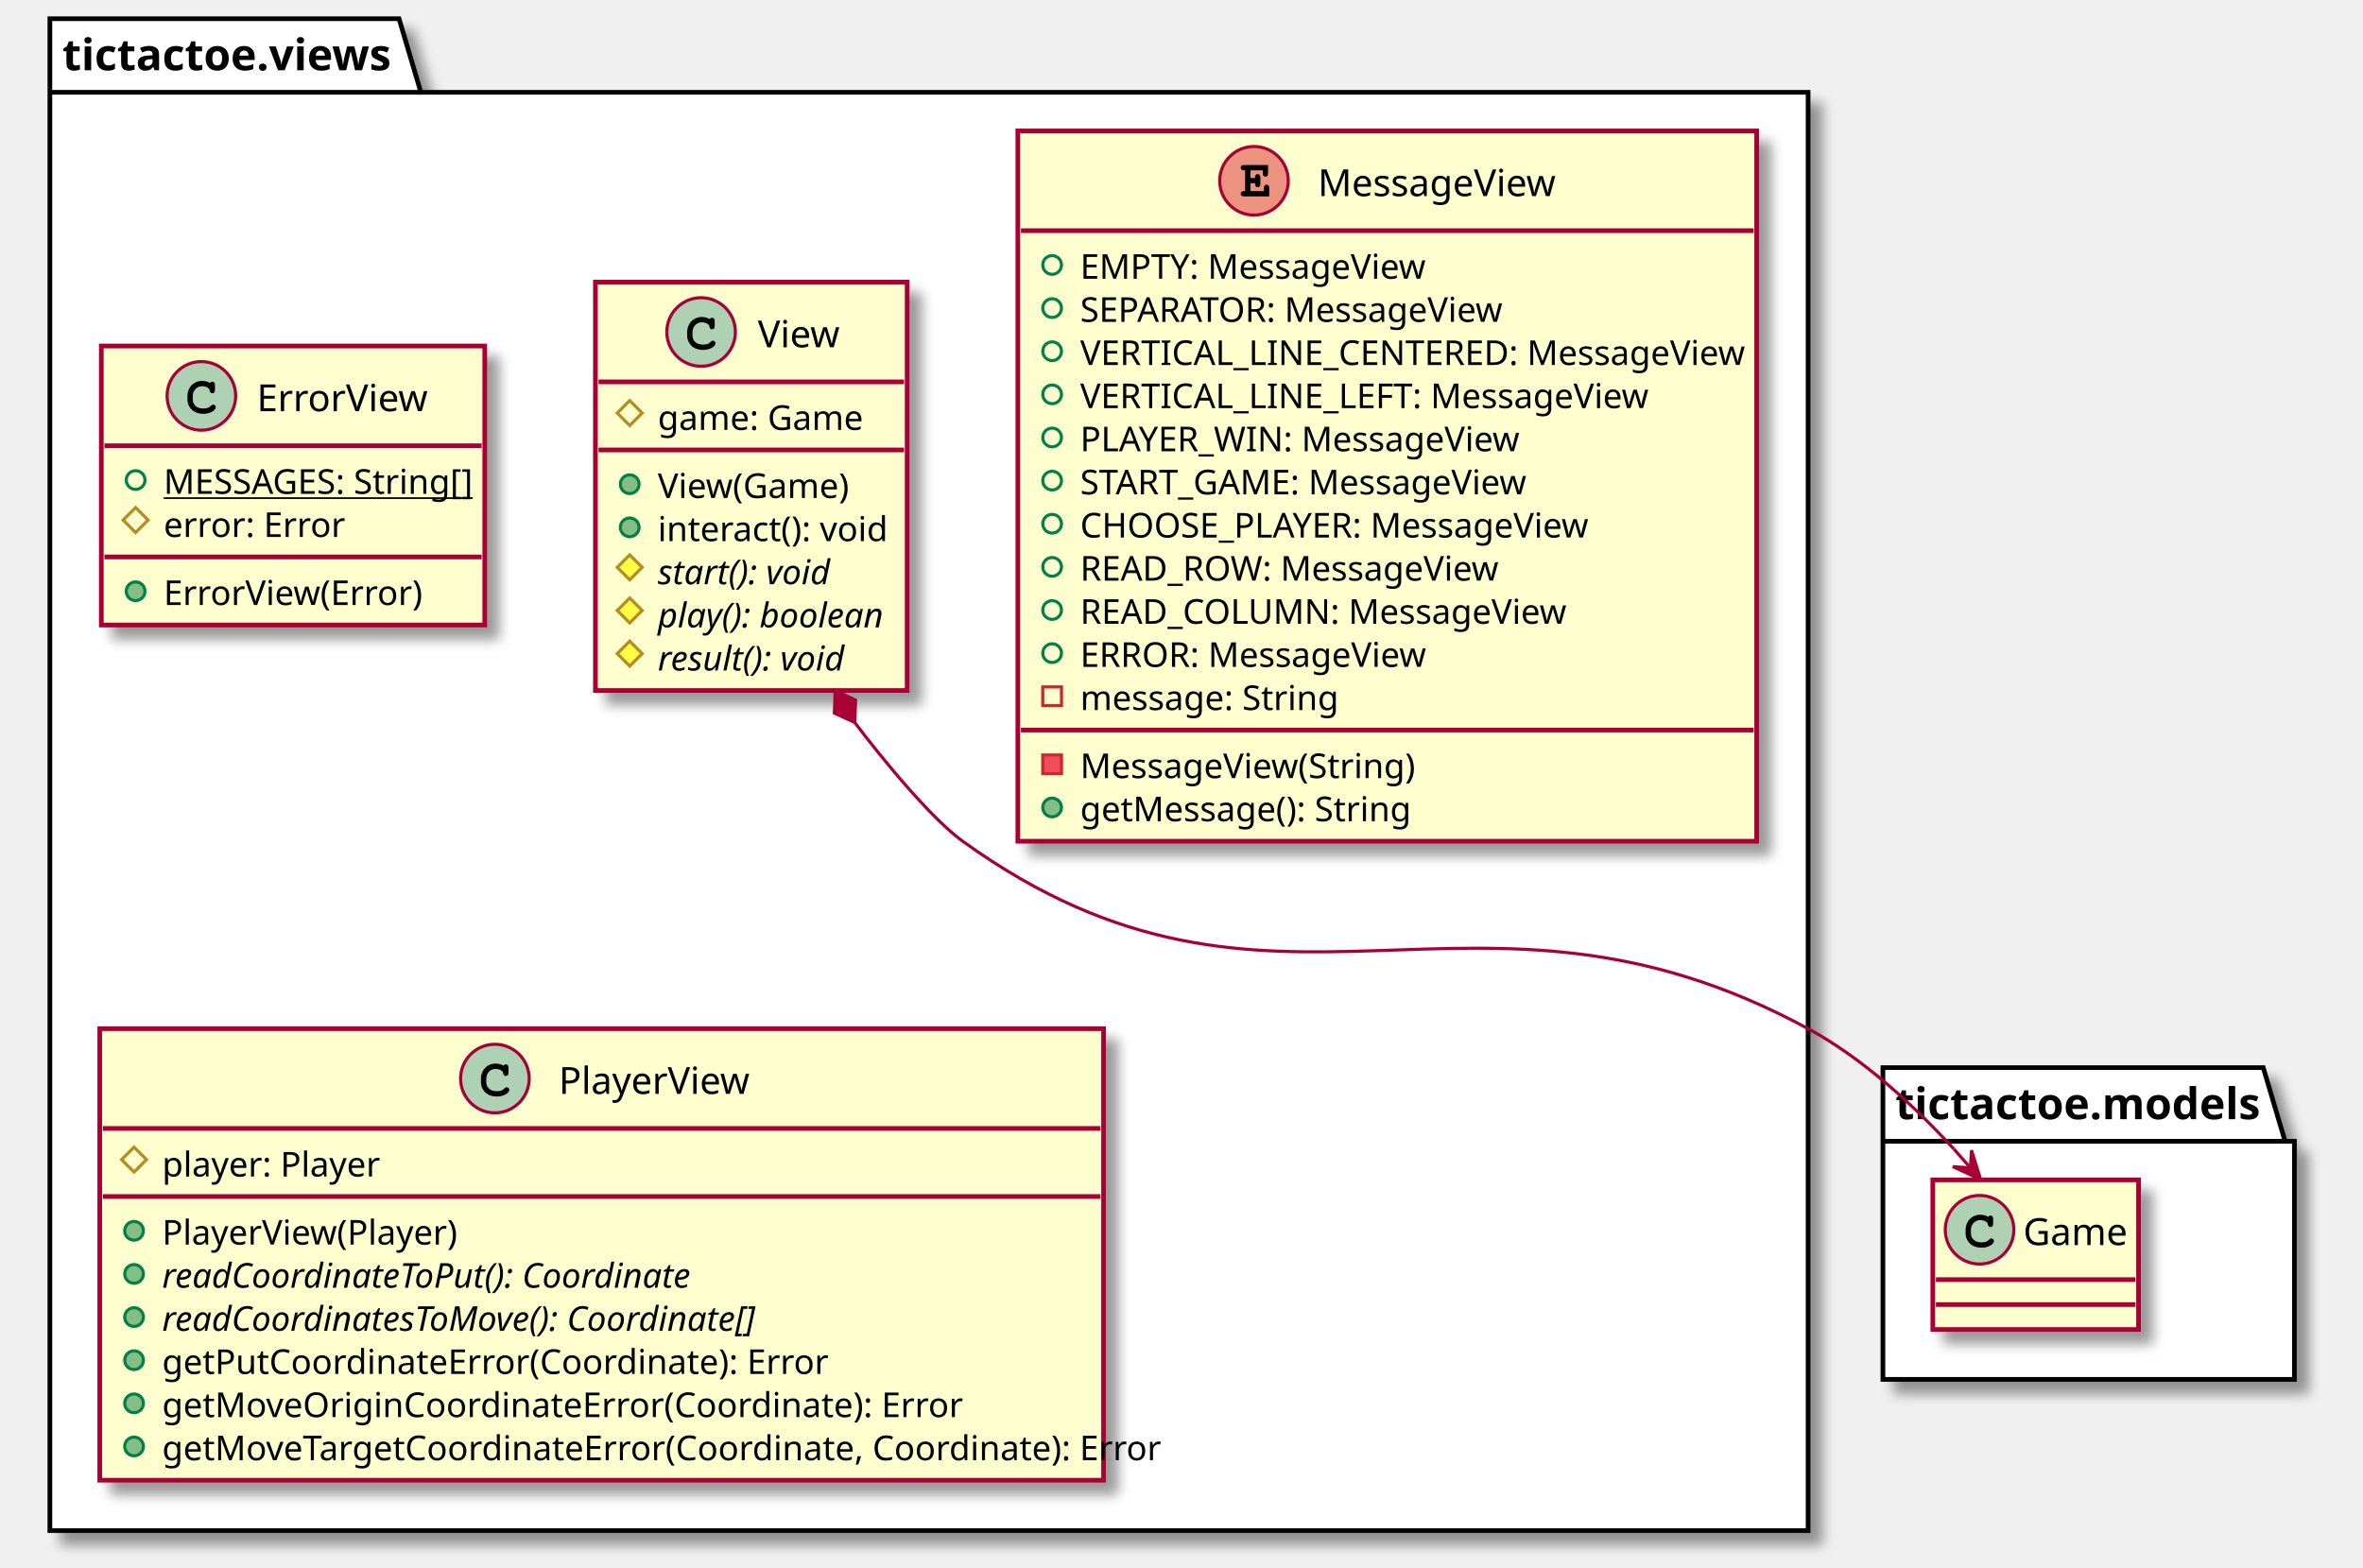
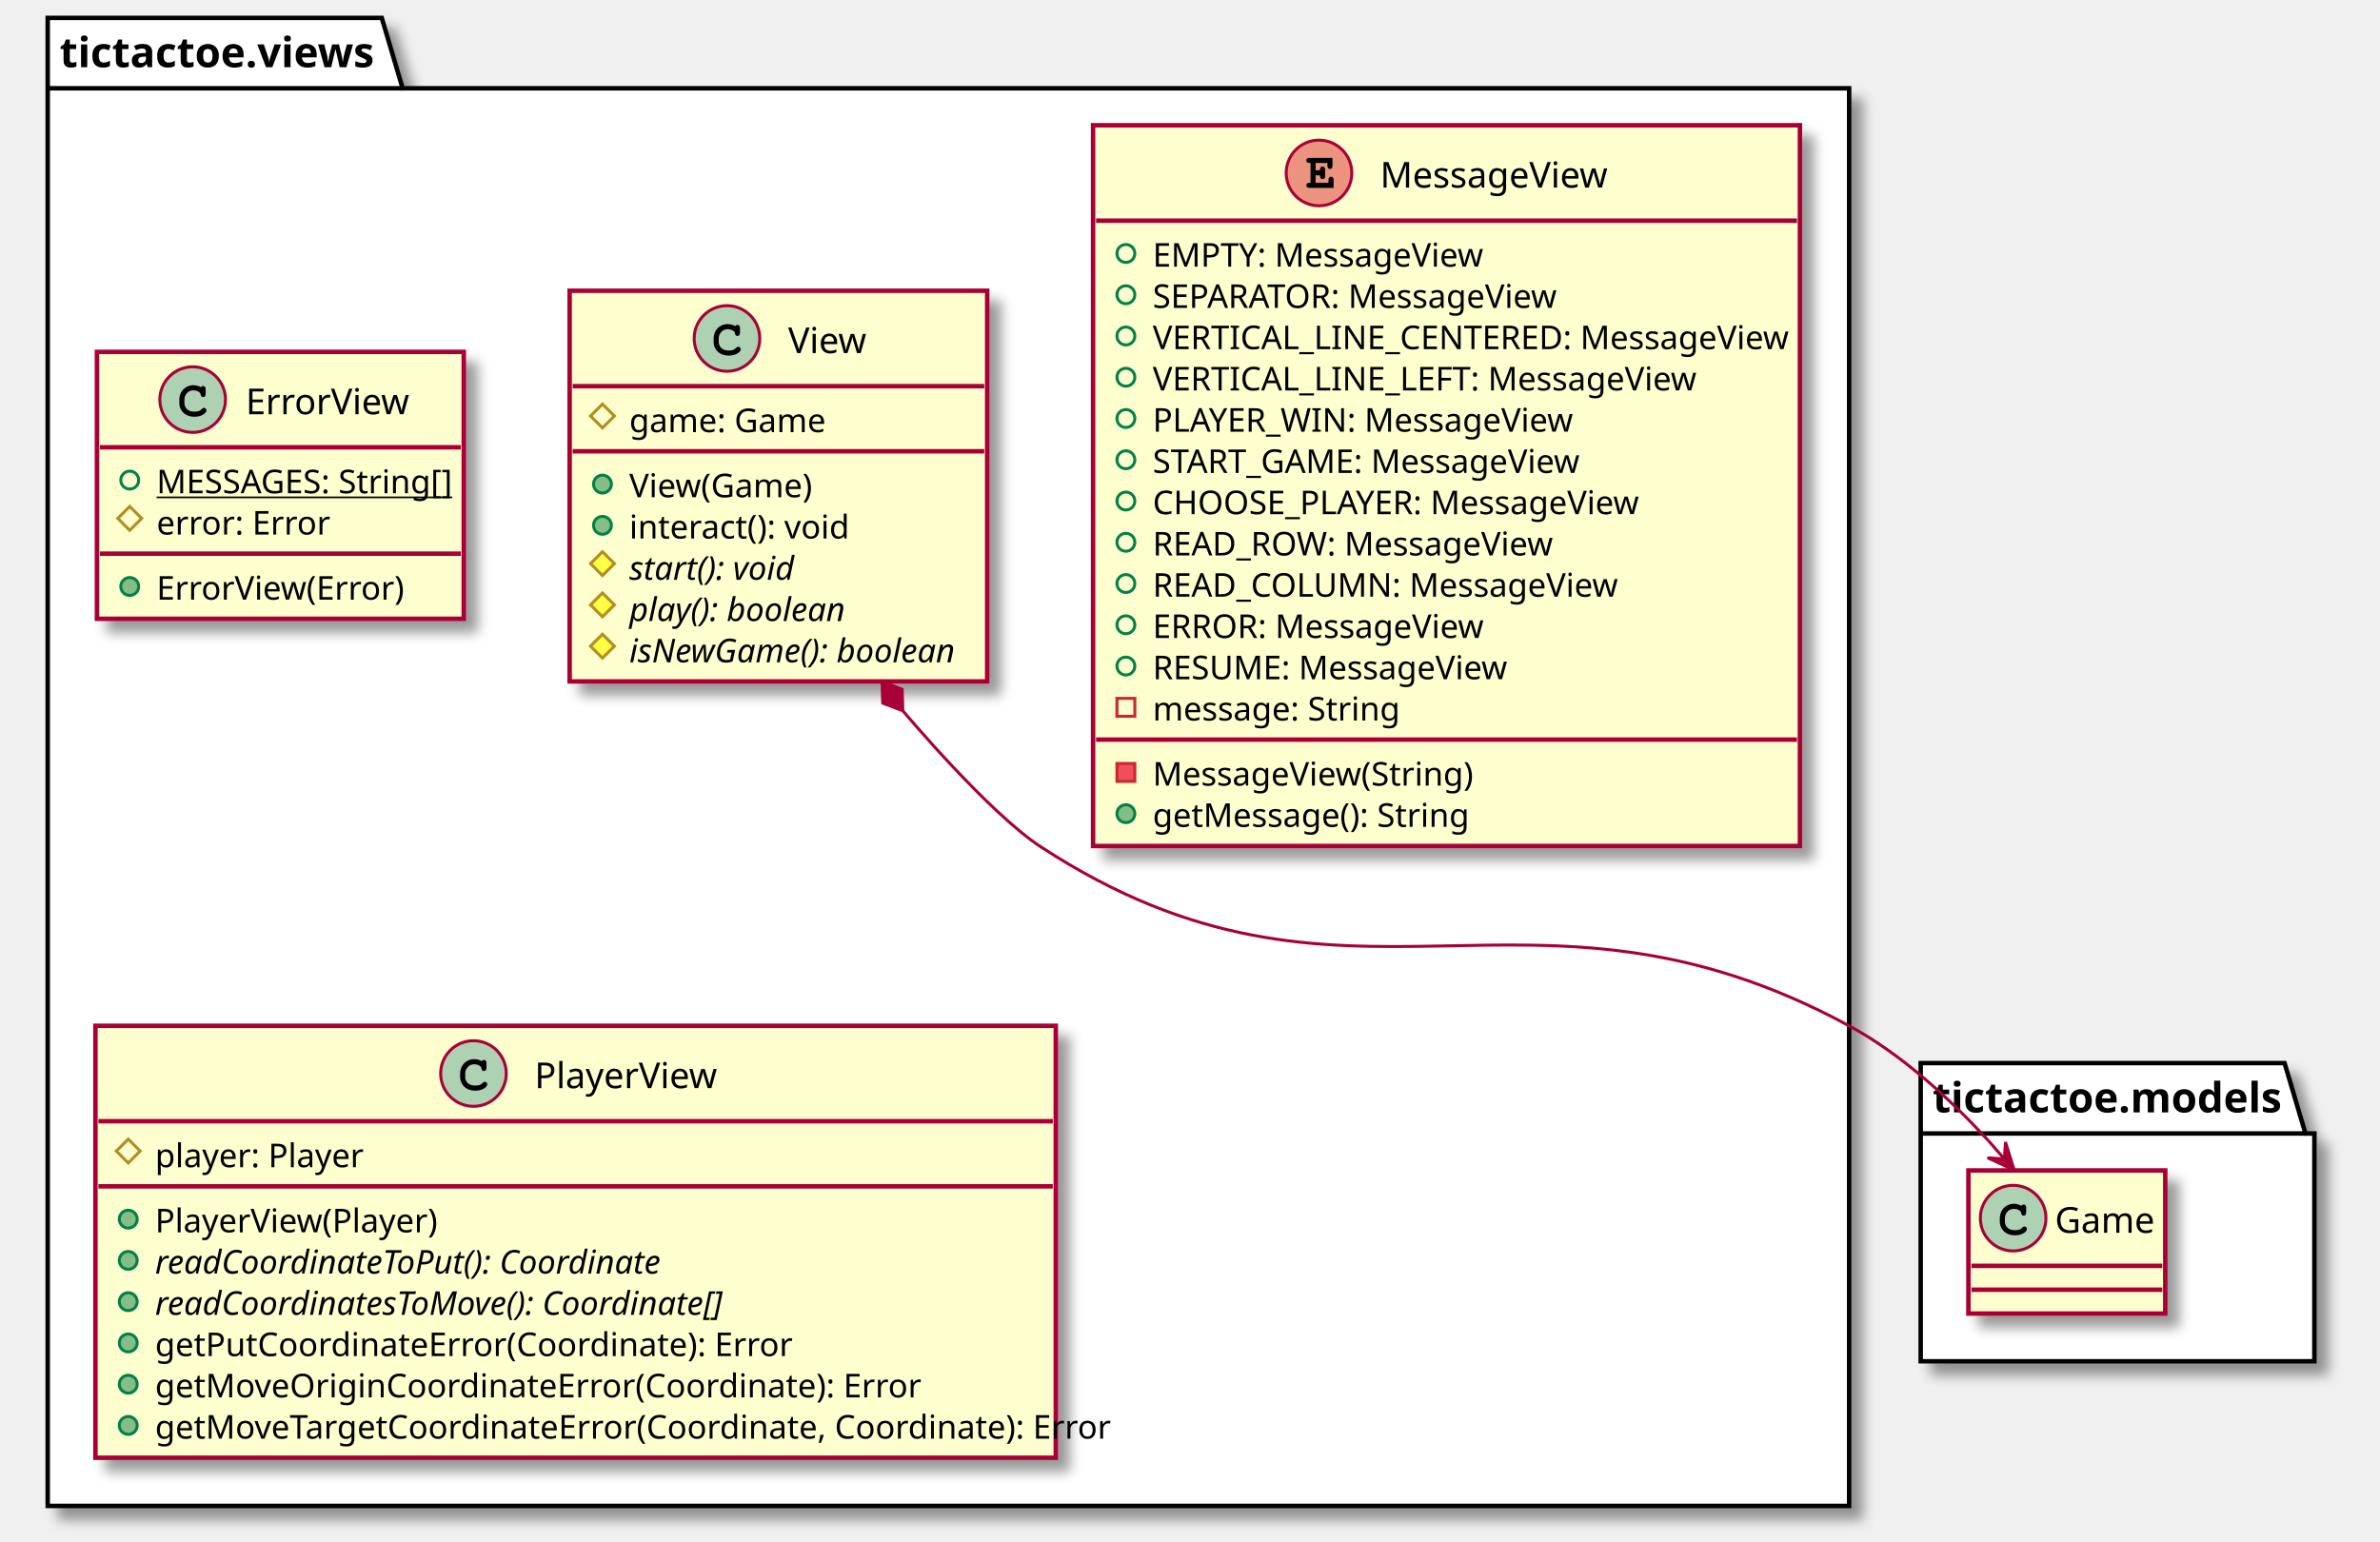
- <svg xmlns="http://www.w3.org/2000/svg" contentScriptType="application/ecmascript" contentStyleType="text/css" height="503px" preserveAspectRatio="none" style="width:758px;height:503px;" version="1.1" viewBox="0 0 758 503" width="758px" zoomAndPan="magnify">
+ <svg xmlns="http://www.w3.org/2000/svg" contentScriptType="application/ecmascript" contentStyleType="text/css" height="517px" preserveAspectRatio="none" style="width:798px;height:517px;" version="1.1" viewBox="0 0 798 517" width="798px" zoomAndPan="magnify">
  <defs>
-     <filter height="300%" id="f1p8t7dtec3frg" width="300%" x="-1" y="-1">
+     <filter height="300%" id="f1vynq5vuglo4s" width="300%" x="-1" y="-1">
      <feGaussianBlur result="blurOut" stdDeviation="2.0" />
      <feColorMatrix in="blurOut" result="blurOut2" type="matrix" values="0 0 0 0 0 0 0 0 0 0 0 0 0 0 0 0 0 0 .4 0" />
      <feOffset dx="4.0" dy="4.0" in="blurOut2" result="blurOut3" />
      <feBlend in="SourceGraphic" in2="blurOut3" mode="normal" />
    </filter>
  </defs>
  <g>
-     <polygon fill="#FFFFFF" filter="url(#f1p8t7dtec3frg)" points="16,6,128,6,135,29.609,580,29.609,580,491,16,491,16,6" style="stroke: #000000; stroke-width: 1.5;" />
+     <polygon fill="#FFFFFF" filter="url(#f1vynq5vuglo4s)" points="16,6,128,6,135,29.609,620,29.609,620,505,16,505,16,6" style="stroke: #000000; stroke-width: 1.5;" />
    <line style="stroke: #000000; stroke-width: 1.5;" x1="16" x2="135" y1="29.609" y2="29.609" />
    <text fill="#000000" font-family="sans-serif" font-size="14" font-weight="bold" lengthAdjust="spacingAndGlyphs" textLength="106" x="20" y="22.533">tictactoe.views</text>
-     <polygon fill="#FFFFFF" filter="url(#f1p8t7dtec3frg)" points="604,342.5,726,342.5,733,366.109,736,366.109,736,442.5,604,442.5,604,342.5" style="stroke: #000000; stroke-width: 1.5;" />
-     <line style="stroke: #000000; stroke-width: 1.5;" x1="604" x2="733" y1="366.109" y2="366.109" />
-     <text fill="#000000" font-family="sans-serif" font-size="14" font-weight="bold" lengthAdjust="spacingAndGlyphs" textLength="116" x="608" y="359.033">tictactoe.models</text>
-     <rect fill="#FEFECE" filter="url(#f1p8t7dtec3frg)" height="89.508" id="tictactoe.views.ErrorView" style="stroke: #A80036; stroke-width: 1.5;" width="123" x="32.5" y="111" />
-     <ellipse cx="64.6" cy="127" fill="#ADD1B2" rx="11" ry="11" style="stroke: #A80036; stroke-width: 1.0;" />
-     <path d="M67.366,122.875 Q67.522,122.656 67.709,122.547 Q67.897,122.438 68.116,122.438 Q68.491,122.438 68.725,122.703 Q68.959,122.953 68.959,123.562 L68.959,125.016 Q68.959,125.625 68.725,125.891 Q68.491,126.156 68.116,126.156 Q67.772,126.156 67.569,125.953 Q67.366,125.766 67.256,125.25 Q67.209,124.891 67.022,124.703 Q66.694,124.328 66.084,124.109 Q65.475,123.891 64.85,123.891 Q64.084,123.891 63.444,124.219 Q62.819,124.547 62.319,125.297 Q61.834,126.047 61.834,127.078 L61.834,128.172 Q61.834,129.406 62.725,130.234 Q63.616,131.047 65.209,131.047 Q66.147,131.047 66.803,130.797 Q67.194,130.641 67.616,130.203 Q67.881,129.938 68.022,129.859 Q68.178,129.781 68.381,129.781 Q68.709,129.781 68.959,130.047 Q69.225,130.297 69.225,130.641 Q69.225,130.984 68.881,131.391 Q68.381,131.969 67.584,132.297 Q66.506,132.75 65.209,132.75 Q63.694,132.75 62.491,132.125 Q61.506,131.625 60.819,130.562 Q60.131,129.484 60.131,128.203 L60.131,127.047 Q60.131,125.719 60.741,124.578 Q61.366,123.422 62.459,122.812 Q63.553,122.188 64.787,122.188 Q65.522,122.188 66.162,122.359 Q66.819,122.516 67.366,122.875 Z " />
-     <text fill="#000000" font-family="sans-serif" font-size="12" lengthAdjust="spacingAndGlyphs" textLength="53" x="82.4" y="131.91">ErrorView</text>
-     <line style="stroke: #A80036; stroke-width: 1.5;" x1="33.5" x2="154.5" y1="143" y2="143" />
-     <ellipse cx="43.5" cy="154" fill="none" rx="3" ry="3" style="stroke: #038048; stroke-width: 1.0;" />
-     <text fill="#000000" font-family="sans-serif" font-size="11" lengthAdjust="spacingAndGlyphs" text-decoration="underline" textLength="97" x="52.5" y="158.419">MESSAGES: String[]</text>
-     <polygon fill="none" points="43.5,162.836,47.5,166.836,43.5,170.836,39.5,166.836" style="stroke: #B38D22; stroke-width: 1.0;" />
-     <text fill="#000000" font-family="sans-serif" font-size="11" lengthAdjust="spacingAndGlyphs" textLength="54" x="52.5" y="172.255">error: Error</text>
-     <line style="stroke: #A80036; stroke-width: 1.5;" x1="33.5" x2="154.5" y1="178.672" y2="178.672" />
-     <ellipse cx="43.5" cy="189.672" fill="#84BE84" rx="3" ry="3" style="stroke: #038048; stroke-width: 1.0;" />
-     <text fill="#000000" font-family="sans-serif" font-size="11" lengthAdjust="spacingAndGlyphs" textLength="82" x="52.5" y="194.091">ErrorView(Error)</text>
-     <rect fill="#FEFECE" filter="url(#f1p8t7dtec3frg)" height="227.867" id="tictactoe.views.MessageView" style="stroke: #A80036; stroke-width: 1.5;" width="237" x="326.5" y="42" />
-     <ellipse cx="402.25" cy="58" fill="#EB937F" rx="11" ry="11" style="stroke: #A80036; stroke-width: 1.0;" />
-     <path d="M401.109,58.797 L401.109,61.297 L405.438,61.297 L405.438,60.375 Q405.438,59.766 405.672,59.5 Q405.922,59.234 406.297,59.234 Q406.672,59.234 406.906,59.5 Q407.141,59.766 407.141,60.375 L407.141,63 L399.141,63 Q398.516,63 398.25,62.766 Q398,62.531 398,62.141 Q398,61.766 398.266,61.531 Q398.531,61.297 399.141,61.297 L399.406,61.297 L399.406,54.641 L399.141,54.641 Q398.516,54.641 398.25,54.406 Q398,54.172 398,53.781 Q398,53.406 398.25,53.172 Q398.516,52.938 399.141,52.938 L406.766,52.938 L406.766,55.531 Q406.766,56.141 406.531,56.406 Q406.312,56.656 405.922,56.656 Q405.547,56.656 405.312,56.406 Q405.078,56.141 405.078,55.531 L405.078,54.641 L401.109,54.641 L401.109,57.094 L402.594,57.094 Q402.594,56.438 402.719,56.25 Q402.984,55.844 403.453,55.844 Q403.828,55.844 404.062,56.109 Q404.297,56.359 404.297,56.969 L404.297,58.938 Q404.297,59.484 404.172,59.672 Q403.906,60.062 403.453,60.062 Q402.984,60.062 402.719,59.656 Q402.594,59.469 402.594,58.797 L401.109,58.797 Z " />
-     <text fill="#000000" font-family="sans-serif" font-size="12" lengthAdjust="spacingAndGlyphs" textLength="77" x="422.75" y="62.91">MessageView</text>
-     <line style="stroke: #A80036; stroke-width: 1.5;" x1="327.5" x2="562.5" y1="74" y2="74" />
-     <ellipse cx="337.5" cy="85" fill="none" rx="3" ry="3" style="stroke: #038048; stroke-width: 1.0;" />
-     <text fill="#000000" font-family="sans-serif" font-size="11" lengthAdjust="spacingAndGlyphs" textLength="110" x="346.5" y="89.419">EMPTY: MessageView</text>
-     <ellipse cx="337.5" cy="98.836" fill="none" rx="3" ry="3" style="stroke: #038048; stroke-width: 1.0;" />
-     <text fill="#000000" font-family="sans-serif" font-size="11" lengthAdjust="spacingAndGlyphs" textLength="139" x="346.5" y="103.255">SEPARATOR: MessageView</text>
-     <ellipse cx="337.5" cy="112.672" fill="none" rx="3" ry="3" style="stroke: #038048; stroke-width: 1.0;" />
-     <text fill="#000000" font-family="sans-serif" font-size="11" lengthAdjust="spacingAndGlyphs" textLength="211" x="346.5" y="117.091">VERTICAL_LINE_CENTERED: MessageView</text>
-     <ellipse cx="337.5" cy="126.508" fill="none" rx="3" ry="3" style="stroke: #038048; stroke-width: 1.0;" />
-     <text fill="#000000" font-family="sans-serif" font-size="11" lengthAdjust="spacingAndGlyphs" textLength="183" x="346.5" y="130.927">VERTICAL_LINE_LEFT: MessageView</text>
-     <ellipse cx="337.5" cy="140.344" fill="none" rx="3" ry="3" style="stroke: #038048; stroke-width: 1.0;" />
-     <text fill="#000000" font-family="sans-serif" font-size="11" lengthAdjust="spacingAndGlyphs" textLength="142" x="346.5" y="144.763">PLAYER_WIN: MessageView</text>
-     <ellipse cx="337.5" cy="154.18" fill="none" rx="3" ry="3" style="stroke: #038048; stroke-width: 1.0;" />
-     <text fill="#000000" font-family="sans-serif" font-size="11" lengthAdjust="spacingAndGlyphs" textLength="146" x="346.5" y="158.599">START_GAME: MessageView</text>
-     <ellipse cx="337.5" cy="168.016" fill="none" rx="3" ry="3" style="stroke: #038048; stroke-width: 1.0;" />
-     <text fill="#000000" font-family="sans-serif" font-size="11" lengthAdjust="spacingAndGlyphs" textLength="166" x="346.5" y="172.435">CHOOSE_PLAYER: MessageView</text>
-     <ellipse cx="337.5" cy="181.852" fill="none" rx="3" ry="3" style="stroke: #038048; stroke-width: 1.0;" />
-     <text fill="#000000" font-family="sans-serif" font-size="11" lengthAdjust="spacingAndGlyphs" textLength="135" x="346.5" y="186.27">READ_ROW: MessageView</text>
-     <ellipse cx="337.5" cy="195.688" fill="none" rx="3" ry="3" style="stroke: #038048; stroke-width: 1.0;" />
-     <text fill="#000000" font-family="sans-serif" font-size="11" lengthAdjust="spacingAndGlyphs" textLength="153" x="346.5" y="200.106">READ_COLUMN: MessageView</text>
-     <ellipse cx="337.5" cy="209.523" fill="none" rx="3" ry="3" style="stroke: #038048; stroke-width: 1.0;" />
-     <text fill="#000000" font-family="sans-serif" font-size="11" lengthAdjust="spacingAndGlyphs" textLength="111" x="346.5" y="213.942">ERROR: MessageView</text>
-     <rect fill="none" height="6" style="stroke: #C82930; stroke-width: 1.0;" width="6" x="334.5" y="220.359" />
-     <text fill="#000000" font-family="sans-serif" font-size="11" lengthAdjust="spacingAndGlyphs" textLength="78" x="346.5" y="227.778">message: String</text>
-     <line style="stroke: #A80036; stroke-width: 1.5;" x1="327.5" x2="562.5" y1="234.195" y2="234.195" />
-     <rect fill="#F24D5C" height="6" style="stroke: #C82930; stroke-width: 1.0;" width="6" x="334.5" y="242.195" />
-     <text fill="#000000" font-family="sans-serif" font-size="11" lengthAdjust="spacingAndGlyphs" textLength="106" x="346.5" y="249.614">MessageView(String)</text>
-     <ellipse cx="337.5" cy="259.031" fill="#84BE84" rx="3" ry="3" style="stroke: #038048; stroke-width: 1.0;" />
-     <text fill="#000000" font-family="sans-serif" font-size="11" lengthAdjust="spacingAndGlyphs" textLength="101" x="346.5" y="263.45">getMessage(): String</text>
-     <rect fill="#FEFECE" filter="url(#f1p8t7dtec3frg)" height="144.852" id="tictactoe.views.PlayerView" style="stroke: #A80036; stroke-width: 1.5;" width="322" x="32" y="330" />
-     <ellipse cx="158.75" cy="346" fill="#ADD1B2" rx="11" ry="11" style="stroke: #A80036; stroke-width: 1.0;" />
-     <path d="M161.516,341.875 Q161.672,341.656 161.859,341.547 Q162.047,341.438 162.266,341.438 Q162.641,341.438 162.875,341.703 Q163.109,341.953 163.109,342.562 L163.109,344.016 Q163.109,344.625 162.875,344.891 Q162.641,345.156 162.266,345.156 Q161.922,345.156 161.719,344.953 Q161.516,344.766 161.406,344.25 Q161.359,343.891 161.172,343.703 Q160.844,343.328 160.234,343.109 Q159.625,342.891 159,342.891 Q158.234,342.891 157.594,343.219 Q156.969,343.547 156.469,344.297 Q155.984,345.047 155.984,346.078 L155.984,347.172 Q155.984,348.406 156.875,349.234 Q157.766,350.047 159.359,350.047 Q160.297,350.047 160.953,349.797 Q161.344,349.641 161.766,349.203 Q162.031,348.938 162.172,348.859 Q162.328,348.781 162.531,348.781 Q162.859,348.781 163.109,349.047 Q163.375,349.297 163.375,349.641 Q163.375,349.984 163.031,350.391 Q162.531,350.969 161.734,351.297 Q160.656,351.75 159.359,351.75 Q157.844,351.75 156.641,351.125 Q155.656,350.625 154.969,349.562 Q154.281,348.484 154.281,347.203 L154.281,346.047 Q154.281,344.719 154.891,343.578 Q155.516,342.422 156.609,341.812 Q157.703,341.188 158.938,341.188 Q159.672,341.188 160.312,341.359 Q160.969,341.516 161.516,341.875 Z " />
-     <text fill="#000000" font-family="sans-serif" font-size="12" lengthAdjust="spacingAndGlyphs" textLength="60" x="179.25" y="350.91">PlayerView</text>
-     <line style="stroke: #A80036; stroke-width: 1.5;" x1="33" x2="353" y1="362" y2="362" />
-     <polygon fill="none" points="43,368,47,372,43,376,39,372" style="stroke: #B38D22; stroke-width: 1.0;" />
-     <text fill="#000000" font-family="sans-serif" font-size="11" lengthAdjust="spacingAndGlyphs" textLength="66" x="52" y="377.419">player: Player</text>
-     <line style="stroke: #A80036; stroke-width: 1.5;" x1="33" x2="353" y1="383.836" y2="383.836" />
-     <ellipse cx="43" cy="394.836" fill="#84BE84" rx="3" ry="3" style="stroke: #038048; stroke-width: 1.0;" />
-     <text fill="#000000" font-family="sans-serif" font-size="11" lengthAdjust="spacingAndGlyphs" textLength="94" x="52" y="399.255">PlayerView(Player)</text>
-     <ellipse cx="43" cy="408.672" fill="#84BE84" rx="3" ry="3" style="stroke: #038048; stroke-width: 1.0;" />
-     <text fill="#000000" font-family="sans-serif" font-size="11" font-style="italic" lengthAdjust="spacingAndGlyphs" textLength="173" x="52" y="413.091">readCoordinateToPut(): Coordinate</text>
-     <ellipse cx="43" cy="422.508" fill="#84BE84" rx="3" ry="3" style="stroke: #038048; stroke-width: 1.0;" />
-     <text fill="#000000" font-family="sans-serif" font-size="11" font-style="italic" lengthAdjust="spacingAndGlyphs" textLength="195" x="52" y="426.927">readCoordinatesToMove(): Coordinate[]</text>
-     <ellipse cx="43" cy="436.344" fill="#84BE84" rx="3" ry="3" style="stroke: #038048; stroke-width: 1.0;" />
-     <text fill="#000000" font-family="sans-serif" font-size="11" lengthAdjust="spacingAndGlyphs" textLength="196" x="52" y="440.763">getPutCoordinateError(Coordinate): Error</text>
-     <ellipse cx="43" cy="450.18" fill="#84BE84" rx="3" ry="3" style="stroke: #038048; stroke-width: 1.0;" />
-     <text fill="#000000" font-family="sans-serif" font-size="11" lengthAdjust="spacingAndGlyphs" textLength="235" x="52" y="454.599">getMoveOriginCoordinateError(Coordinate): Error</text>
-     <ellipse cx="43" cy="464.016" fill="#84BE84" rx="3" ry="3" style="stroke: #038048; stroke-width: 1.0;" />
-     <text fill="#000000" font-family="sans-serif" font-size="11" lengthAdjust="spacingAndGlyphs" textLength="296" x="52" y="468.435">getMoveTargetCoordinateError(Coordinate, Coordinate): Error</text>
-     <rect fill="#FEFECE" filter="url(#f1p8t7dtec3frg)" height="131.016" id="tictactoe.views.View" style="stroke: #A80036; stroke-width: 1.5;" width="100" x="191" y="90.5" />
-     <ellipse cx="224.9" cy="106.5" fill="#ADD1B2" rx="11" ry="11" style="stroke: #A80036; stroke-width: 1.0;" />
-     <path d="M227.666,102.375 Q227.822,102.156 228.009,102.047 Q228.197,101.938 228.416,101.938 Q228.791,101.938 229.025,102.203 Q229.259,102.453 229.259,103.062 L229.259,104.516 Q229.259,105.125 229.025,105.391 Q228.791,105.656 228.416,105.656 Q228.072,105.656 227.869,105.453 Q227.666,105.266 227.556,104.75 Q227.509,104.391 227.322,104.203 Q226.994,103.828 226.384,103.609 Q225.775,103.391 225.15,103.391 Q224.384,103.391 223.744,103.719 Q223.119,104.047 222.619,104.797 Q222.134,105.547 222.134,106.578 L222.134,107.672 Q222.134,108.906 223.025,109.734 Q223.916,110.547 225.509,110.547 Q226.447,110.547 227.103,110.297 Q227.494,110.141 227.916,109.703 Q228.181,109.438 228.322,109.359 Q228.478,109.281 228.681,109.281 Q229.009,109.281 229.259,109.547 Q229.525,109.797 229.525,110.141 Q229.525,110.484 229.181,110.891 Q228.681,111.469 227.884,111.797 Q226.806,112.25 225.509,112.25 Q223.994,112.25 222.791,111.625 Q221.806,111.125 221.119,110.062 Q220.431,108.984 220.431,107.703 L220.431,106.547 Q220.431,105.219 221.041,104.078 Q221.666,102.922 222.759,102.312 Q223.853,101.688 225.088,101.688 Q225.822,101.688 226.463,101.859 Q227.119,102.016 227.666,102.375 Z " />
-     <text fill="#000000" font-family="sans-serif" font-size="12" lengthAdjust="spacingAndGlyphs" textLength="26" x="243.1" y="111.41">View</text>
-     <line style="stroke: #A80036; stroke-width: 1.5;" x1="192" x2="290" y1="122.5" y2="122.5" />
-     <polygon fill="none" points="202,128.5,206,132.5,202,136.5,198,132.5" style="stroke: #B38D22; stroke-width: 1.0;" />
-     <text fill="#000000" font-family="sans-serif" font-size="11" lengthAdjust="spacingAndGlyphs" textLength="60" x="211" y="137.919">game: Game</text>
-     <line style="stroke: #A80036; stroke-width: 1.5;" x1="192" x2="290" y1="144.336" y2="144.336" />
-     <ellipse cx="202" cy="155.336" fill="#84BE84" rx="3" ry="3" style="stroke: #038048; stroke-width: 1.0;" />
-     <text fill="#000000" font-family="sans-serif" font-size="11" lengthAdjust="spacingAndGlyphs" textLength="62" x="211" y="159.755">View(Game)</text>
-     <ellipse cx="202" cy="169.172" fill="#84BE84" rx="3" ry="3" style="stroke: #038048; stroke-width: 1.0;" />
-     <text fill="#000000" font-family="sans-serif" font-size="11" lengthAdjust="spacingAndGlyphs" textLength="70" x="211" y="173.591">interact(): void</text>
-     <polygon fill="#FFFF44" points="202,178.008,206,182.008,202,186.008,198,182.008" style="stroke: #B38D22; stroke-width: 1.0;" />
-     <text fill="#000000" font-family="sans-serif" font-size="11" font-style="italic" lengthAdjust="spacingAndGlyphs" textLength="56" x="211" y="187.427">start(): void</text>
-     <polygon fill="#FFFF44" points="202,191.844,206,195.844,202,199.844,198,195.844" style="stroke: #B38D22; stroke-width: 1.0;" />
-     <text fill="#000000" font-family="sans-serif" font-size="11" font-style="italic" lengthAdjust="spacingAndGlyphs" textLength="74" x="211" y="201.263">play(): boolean</text>
-     <polygon fill="#FFFF44" points="202,205.68,206,209.68,202,213.68,198,209.68" style="stroke: #B38D22; stroke-width: 1.0;" />
-     <text fill="#000000" font-family="sans-serif" font-size="11" font-style="italic" lengthAdjust="spacingAndGlyphs" textLength="62" x="211" y="215.099">result(): void</text>
-     <rect fill="#FEFECE" filter="url(#f1p8t7dtec3frg)" height="48" id="tictactoe.models.Game" style="stroke: #A80036; stroke-width: 1.5;" width="66" x="620" y="378.5" />
-     <ellipse cx="635" cy="394.5" fill="#ADD1B2" rx="11" ry="11" style="stroke: #A80036; stroke-width: 1.0;" />
-     <path d="M637.766,390.375 Q637.922,390.156 638.109,390.047 Q638.297,389.938 638.516,389.938 Q638.891,389.938 639.125,390.203 Q639.359,390.453 639.359,391.062 L639.359,392.516 Q639.359,393.125 639.125,393.391 Q638.891,393.656 638.516,393.656 Q638.172,393.656 637.969,393.453 Q637.766,393.266 637.656,392.75 Q637.609,392.391 637.422,392.203 Q637.094,391.828 636.484,391.609 Q635.875,391.391 635.25,391.391 Q634.484,391.391 633.844,391.719 Q633.219,392.047 632.719,392.797 Q632.234,393.547 632.234,394.578 L632.234,395.672 Q632.234,396.906 633.125,397.734 Q634.016,398.547 635.609,398.547 Q636.547,398.547 637.203,398.297 Q637.594,398.141 638.016,397.703 Q638.281,397.438 638.422,397.359 Q638.578,397.281 638.781,397.281 Q639.109,397.281 639.359,397.547 Q639.625,397.797 639.625,398.141 Q639.625,398.484 639.281,398.891 Q638.781,399.469 637.984,399.797 Q636.906,400.25 635.609,400.25 Q634.094,400.25 632.891,399.625 Q631.906,399.125 631.219,398.062 Q630.531,396.984 630.531,395.703 L630.531,394.547 Q630.531,393.219 631.141,392.078 Q631.766,390.922 632.859,390.312 Q633.953,389.688 635.188,389.688 Q635.922,389.688 636.562,389.859 Q637.219,390.016 637.766,390.375 Z " />
-     <text fill="#000000" font-family="sans-serif" font-size="12" lengthAdjust="spacingAndGlyphs" textLength="34" x="649" y="399.41">Game</text>
-     <line style="stroke: #A80036; stroke-width: 1.5;" x1="621" x2="685" y1="410.5" y2="410.5" />
-     <line style="stroke: #A80036; stroke-width: 1.5;" x1="621" x2="685" y1="418.5" y2="418.5" />
-     <path d="M274.2,231.784 C274.2,231.784 295.506,260.295 309,270 C409.151,342.026 471.531,271.242 580,330 C597.698,339.587 614.048,354.721 626.768,368.602 " fill="none" id="tictactoe.views.View-tictactoe.models.Game" style="stroke: #A80036; stroke-width: 1.0;" />
-     <polygon fill="#A80036" points="635.356,378.39,632.427,368.987,632.058,374.632,626.414,374.263,635.356,378.39" style="stroke: #A80036; stroke-width: 1.0;" />
-     <line style="stroke: #A80036; stroke-width: 1.0;" x1="632.058" x2="626.783" y1="374.632" y2="368.618" />
-     <polygon fill="#A80036" points="267.91,221.565,267.649,228.771,274.2,231.784,274.461,224.578,267.91,221.565" style="stroke: #A80036; stroke-width: 1.0;" />
+     <polygon fill="#FFFFFF" filter="url(#f1vynq5vuglo4s)" points="644,356.5,766,356.5,773,380.109,776,380.109,776,456.5,644,456.5,644,356.5" style="stroke: #000000; stroke-width: 1.5;" />
+     <line style="stroke: #000000; stroke-width: 1.5;" x1="644" x2="773" y1="380.109" y2="380.109" />
+     <text fill="#000000" font-family="sans-serif" font-size="14" font-weight="bold" lengthAdjust="spacingAndGlyphs" textLength="116" x="648" y="373.033">tictactoe.models</text>
+     <rect fill="#FEFECE" filter="url(#f1vynq5vuglo4s)" height="89.508" id="tictactoe.views.ErrorView" style="stroke: #A80036; stroke-width: 1.5;" width="123" x="32.5" y="118" />
+     <ellipse cx="64.6" cy="134" fill="#ADD1B2" rx="11" ry="11" style="stroke: #A80036; stroke-width: 1.0;" />
+     <path d="M67.366,129.875 Q67.522,129.656 67.709,129.547 Q67.897,129.438 68.116,129.438 Q68.491,129.438 68.725,129.703 Q68.959,129.953 68.959,130.562 L68.959,132.016 Q68.959,132.625 68.725,132.891 Q68.491,133.156 68.116,133.156 Q67.772,133.156 67.569,132.953 Q67.366,132.766 67.256,132.25 Q67.209,131.891 67.022,131.703 Q66.694,131.328 66.084,131.109 Q65.475,130.891 64.85,130.891 Q64.084,130.891 63.444,131.219 Q62.819,131.547 62.319,132.297 Q61.834,133.047 61.834,134.078 L61.834,135.172 Q61.834,136.406 62.725,137.234 Q63.616,138.047 65.209,138.047 Q66.147,138.047 66.803,137.797 Q67.194,137.641 67.616,137.203 Q67.881,136.938 68.022,136.859 Q68.178,136.781 68.381,136.781 Q68.709,136.781 68.959,137.047 Q69.225,137.297 69.225,137.641 Q69.225,137.984 68.881,138.391 Q68.381,138.969 67.584,139.297 Q66.506,139.75 65.209,139.75 Q63.694,139.75 62.491,139.125 Q61.506,138.625 60.819,137.562 Q60.131,136.484 60.131,135.203 L60.131,134.047 Q60.131,132.719 60.741,131.578 Q61.366,130.422 62.459,129.812 Q63.553,129.188 64.787,129.188 Q65.522,129.188 66.162,129.359 Q66.819,129.516 67.366,129.875 Z " />
+     <text fill="#000000" font-family="sans-serif" font-size="12" lengthAdjust="spacingAndGlyphs" textLength="53" x="82.4" y="138.91">ErrorView</text>
+     <line style="stroke: #A80036; stroke-width: 1.5;" x1="33.5" x2="154.5" y1="150" y2="150" />
+     <ellipse cx="43.5" cy="161" fill="none" rx="3" ry="3" style="stroke: #038048; stroke-width: 1.0;" />
+     <text fill="#000000" font-family="sans-serif" font-size="11" lengthAdjust="spacingAndGlyphs" text-decoration="underline" textLength="97" x="52.5" y="165.419">MESSAGES: String[]</text>
+     <polygon fill="none" points="43.5,169.836,47.5,173.836,43.5,177.836,39.5,173.836" style="stroke: #B38D22; stroke-width: 1.0;" />
+     <text fill="#000000" font-family="sans-serif" font-size="11" lengthAdjust="spacingAndGlyphs" textLength="54" x="52.5" y="179.255">error: Error</text>
+     <line style="stroke: #A80036; stroke-width: 1.5;" x1="33.5" x2="154.5" y1="185.672" y2="185.672" />
+     <ellipse cx="43.5" cy="196.672" fill="#84BE84" rx="3" ry="3" style="stroke: #038048; stroke-width: 1.0;" />
+     <text fill="#000000" font-family="sans-serif" font-size="11" lengthAdjust="spacingAndGlyphs" textLength="82" x="52.5" y="201.091">ErrorView(Error)</text>
+     <rect fill="#FEFECE" filter="url(#f1vynq5vuglo4s)" height="241.703" id="tictactoe.views.MessageView" style="stroke: #A80036; stroke-width: 1.5;" width="237" x="366.5" y="42" />
+     <ellipse cx="442.25" cy="58" fill="#EB937F" rx="11" ry="11" style="stroke: #A80036; stroke-width: 1.0;" />
+     <path d="M441.109,58.797 L441.109,61.297 L445.438,61.297 L445.438,60.375 Q445.438,59.766 445.672,59.5 Q445.922,59.234 446.297,59.234 Q446.672,59.234 446.906,59.5 Q447.141,59.766 447.141,60.375 L447.141,63 L439.141,63 Q438.516,63 438.25,62.766 Q438,62.531 438,62.141 Q438,61.766 438.266,61.531 Q438.531,61.297 439.141,61.297 L439.406,61.297 L439.406,54.641 L439.141,54.641 Q438.516,54.641 438.25,54.406 Q438,54.172 438,53.781 Q438,53.406 438.25,53.172 Q438.516,52.938 439.141,52.938 L446.766,52.938 L446.766,55.531 Q446.766,56.141 446.531,56.406 Q446.312,56.656 445.922,56.656 Q445.547,56.656 445.312,56.406 Q445.078,56.141 445.078,55.531 L445.078,54.641 L441.109,54.641 L441.109,57.094 L442.594,57.094 Q442.594,56.438 442.719,56.25 Q442.984,55.844 443.453,55.844 Q443.828,55.844 444.062,56.109 Q444.297,56.359 444.297,56.969 L444.297,58.938 Q444.297,59.484 444.172,59.672 Q443.906,60.062 443.453,60.062 Q442.984,60.062 442.719,59.656 Q442.594,59.469 442.594,58.797 L441.109,58.797 Z " />
+     <text fill="#000000" font-family="sans-serif" font-size="12" lengthAdjust="spacingAndGlyphs" textLength="77" x="462.75" y="62.91">MessageView</text>
+     <line style="stroke: #A80036; stroke-width: 1.5;" x1="367.5" x2="602.5" y1="74" y2="74" />
+     <ellipse cx="377.5" cy="85" fill="none" rx="3" ry="3" style="stroke: #038048; stroke-width: 1.0;" />
+     <text fill="#000000" font-family="sans-serif" font-size="11" lengthAdjust="spacingAndGlyphs" textLength="110" x="386.5" y="89.419">EMPTY: MessageView</text>
+     <ellipse cx="377.5" cy="98.836" fill="none" rx="3" ry="3" style="stroke: #038048; stroke-width: 1.0;" />
+     <text fill="#000000" font-family="sans-serif" font-size="11" lengthAdjust="spacingAndGlyphs" textLength="139" x="386.5" y="103.255">SEPARATOR: MessageView</text>
+     <ellipse cx="377.5" cy="112.672" fill="none" rx="3" ry="3" style="stroke: #038048; stroke-width: 1.0;" />
+     <text fill="#000000" font-family="sans-serif" font-size="11" lengthAdjust="spacingAndGlyphs" textLength="211" x="386.5" y="117.091">VERTICAL_LINE_CENTERED: MessageView</text>
+     <ellipse cx="377.5" cy="126.508" fill="none" rx="3" ry="3" style="stroke: #038048; stroke-width: 1.0;" />
+     <text fill="#000000" font-family="sans-serif" font-size="11" lengthAdjust="spacingAndGlyphs" textLength="183" x="386.5" y="130.927">VERTICAL_LINE_LEFT: MessageView</text>
+     <ellipse cx="377.5" cy="140.344" fill="none" rx="3" ry="3" style="stroke: #038048; stroke-width: 1.0;" />
+     <text fill="#000000" font-family="sans-serif" font-size="11" lengthAdjust="spacingAndGlyphs" textLength="142" x="386.5" y="144.763">PLAYER_WIN: MessageView</text>
+     <ellipse cx="377.5" cy="154.18" fill="none" rx="3" ry="3" style="stroke: #038048; stroke-width: 1.0;" />
+     <text fill="#000000" font-family="sans-serif" font-size="11" lengthAdjust="spacingAndGlyphs" textLength="146" x="386.5" y="158.599">START_GAME: MessageView</text>
+     <ellipse cx="377.5" cy="168.016" fill="none" rx="3" ry="3" style="stroke: #038048; stroke-width: 1.0;" />
+     <text fill="#000000" font-family="sans-serif" font-size="11" lengthAdjust="spacingAndGlyphs" textLength="166" x="386.5" y="172.435">CHOOSE_PLAYER: MessageView</text>
+     <ellipse cx="377.5" cy="181.852" fill="none" rx="3" ry="3" style="stroke: #038048; stroke-width: 1.0;" />
+     <text fill="#000000" font-family="sans-serif" font-size="11" lengthAdjust="spacingAndGlyphs" textLength="135" x="386.5" y="186.27">READ_ROW: MessageView</text>
+     <ellipse cx="377.5" cy="195.688" fill="none" rx="3" ry="3" style="stroke: #038048; stroke-width: 1.0;" />
+     <text fill="#000000" font-family="sans-serif" font-size="11" lengthAdjust="spacingAndGlyphs" textLength="153" x="386.5" y="200.106">READ_COLUMN: MessageView</text>
+     <ellipse cx="377.5" cy="209.523" fill="none" rx="3" ry="3" style="stroke: #038048; stroke-width: 1.0;" />
+     <text fill="#000000" font-family="sans-serif" font-size="11" lengthAdjust="spacingAndGlyphs" textLength="111" x="386.5" y="213.942">ERROR: MessageView</text>
+     <ellipse cx="377.5" cy="223.359" fill="none" rx="3" ry="3" style="stroke: #038048; stroke-width: 1.0;" />
+     <text fill="#000000" font-family="sans-serif" font-size="11" lengthAdjust="spacingAndGlyphs" textLength="117" x="386.5" y="227.778">RESUME: MessageView</text>
+     <rect fill="none" height="6" style="stroke: #C82930; stroke-width: 1.0;" width="6" x="374.5" y="234.195" />
+     <text fill="#000000" font-family="sans-serif" font-size="11" lengthAdjust="spacingAndGlyphs" textLength="78" x="386.5" y="241.614">message: String</text>
+     <line style="stroke: #A80036; stroke-width: 1.5;" x1="367.5" x2="602.5" y1="248.031" y2="248.031" />
+     <rect fill="#F24D5C" height="6" style="stroke: #C82930; stroke-width: 1.0;" width="6" x="374.5" y="256.031" />
+     <text fill="#000000" font-family="sans-serif" font-size="11" lengthAdjust="spacingAndGlyphs" textLength="106" x="386.5" y="263.45">MessageView(String)</text>
+     <ellipse cx="377.5" cy="272.867" fill="#84BE84" rx="3" ry="3" style="stroke: #038048; stroke-width: 1.0;" />
+     <text fill="#000000" font-family="sans-serif" font-size="11" lengthAdjust="spacingAndGlyphs" textLength="101" x="386.5" y="277.286">getMessage(): String</text>
+     <rect fill="#FEFECE" filter="url(#f1vynq5vuglo4s)" height="144.852" id="tictactoe.views.PlayerView" style="stroke: #A80036; stroke-width: 1.5;" width="322" x="32" y="344" />
+     <ellipse cx="158.75" cy="360" fill="#ADD1B2" rx="11" ry="11" style="stroke: #A80036; stroke-width: 1.0;" />
+     <path d="M161.516,355.875 Q161.672,355.656 161.859,355.547 Q162.047,355.438 162.266,355.438 Q162.641,355.438 162.875,355.703 Q163.109,355.953 163.109,356.562 L163.109,358.016 Q163.109,358.625 162.875,358.891 Q162.641,359.156 162.266,359.156 Q161.922,359.156 161.719,358.953 Q161.516,358.766 161.406,358.25 Q161.359,357.891 161.172,357.703 Q160.844,357.328 160.234,357.109 Q159.625,356.891 159,356.891 Q158.234,356.891 157.594,357.219 Q156.969,357.547 156.469,358.297 Q155.984,359.047 155.984,360.078 L155.984,361.172 Q155.984,362.406 156.875,363.234 Q157.766,364.047 159.359,364.047 Q160.297,364.047 160.953,363.797 Q161.344,363.641 161.766,363.203 Q162.031,362.938 162.172,362.859 Q162.328,362.781 162.531,362.781 Q162.859,362.781 163.109,363.047 Q163.375,363.297 163.375,363.641 Q163.375,363.984 163.031,364.391 Q162.531,364.969 161.734,365.297 Q160.656,365.75 159.359,365.75 Q157.844,365.75 156.641,365.125 Q155.656,364.625 154.969,363.562 Q154.281,362.484 154.281,361.203 L154.281,360.047 Q154.281,358.719 154.891,357.578 Q155.516,356.422 156.609,355.812 Q157.703,355.188 158.938,355.188 Q159.672,355.188 160.312,355.359 Q160.969,355.516 161.516,355.875 Z " />
+     <text fill="#000000" font-family="sans-serif" font-size="12" lengthAdjust="spacingAndGlyphs" textLength="60" x="179.25" y="364.91">PlayerView</text>
+     <line style="stroke: #A80036; stroke-width: 1.5;" x1="33" x2="353" y1="376" y2="376" />
+     <polygon fill="none" points="43,382,47,386,43,390,39,386" style="stroke: #B38D22; stroke-width: 1.0;" />
+     <text fill="#000000" font-family="sans-serif" font-size="11" lengthAdjust="spacingAndGlyphs" textLength="66" x="52" y="391.419">player: Player</text>
+     <line style="stroke: #A80036; stroke-width: 1.5;" x1="33" x2="353" y1="397.836" y2="397.836" />
+     <ellipse cx="43" cy="408.836" fill="#84BE84" rx="3" ry="3" style="stroke: #038048; stroke-width: 1.0;" />
+     <text fill="#000000" font-family="sans-serif" font-size="11" lengthAdjust="spacingAndGlyphs" textLength="94" x="52" y="413.255">PlayerView(Player)</text>
+     <ellipse cx="43" cy="422.672" fill="#84BE84" rx="3" ry="3" style="stroke: #038048; stroke-width: 1.0;" />
+     <text fill="#000000" font-family="sans-serif" font-size="11" font-style="italic" lengthAdjust="spacingAndGlyphs" textLength="173" x="52" y="427.091">readCoordinateToPut(): Coordinate</text>
+     <ellipse cx="43" cy="436.508" fill="#84BE84" rx="3" ry="3" style="stroke: #038048; stroke-width: 1.0;" />
+     <text fill="#000000" font-family="sans-serif" font-size="11" font-style="italic" lengthAdjust="spacingAndGlyphs" textLength="195" x="52" y="440.927">readCoordinatesToMove(): Coordinate[]</text>
+     <ellipse cx="43" cy="450.344" fill="#84BE84" rx="3" ry="3" style="stroke: #038048; stroke-width: 1.0;" />
+     <text fill="#000000" font-family="sans-serif" font-size="11" lengthAdjust="spacingAndGlyphs" textLength="196" x="52" y="454.763">getPutCoordinateError(Coordinate): Error</text>
+     <ellipse cx="43" cy="464.18" fill="#84BE84" rx="3" ry="3" style="stroke: #038048; stroke-width: 1.0;" />
+     <text fill="#000000" font-family="sans-serif" font-size="11" lengthAdjust="spacingAndGlyphs" textLength="235" x="52" y="468.599">getMoveOriginCoordinateError(Coordinate): Error</text>
+     <ellipse cx="43" cy="478.016" fill="#84BE84" rx="3" ry="3" style="stroke: #038048; stroke-width: 1.0;" />
+     <text fill="#000000" font-family="sans-serif" font-size="11" lengthAdjust="spacingAndGlyphs" textLength="296" x="52" y="482.435">getMoveTargetCoordinateError(Coordinate, Coordinate): Error</text>
+     <rect fill="#FEFECE" filter="url(#f1vynq5vuglo4s)" height="131.016" id="tictactoe.views.View" style="stroke: #A80036; stroke-width: 1.5;" width="140" x="191" y="97.5" />
+     <ellipse cx="243.75" cy="113.5" fill="#ADD1B2" rx="11" ry="11" style="stroke: #A80036; stroke-width: 1.0;" />
+     <path d="M246.516,109.375 Q246.672,109.156 246.859,109.047 Q247.047,108.938 247.266,108.938 Q247.641,108.938 247.875,109.203 Q248.109,109.453 248.109,110.062 L248.109,111.516 Q248.109,112.125 247.875,112.391 Q247.641,112.656 247.266,112.656 Q246.922,112.656 246.719,112.453 Q246.516,112.266 246.406,111.75 Q246.359,111.391 246.172,111.203 Q245.844,110.828 245.234,110.609 Q244.625,110.391 244,110.391 Q243.234,110.391 242.594,110.719 Q241.969,111.047 241.469,111.797 Q240.984,112.547 240.984,113.578 L240.984,114.672 Q240.984,115.906 241.875,116.734 Q242.766,117.547 244.359,117.547 Q245.297,117.547 245.953,117.297 Q246.344,117.141 246.766,116.703 Q247.031,116.438 247.172,116.359 Q247.328,116.281 247.531,116.281 Q247.859,116.281 248.109,116.547 Q248.375,116.797 248.375,117.141 Q248.375,117.484 248.031,117.891 Q247.531,118.469 246.734,118.797 Q245.656,119.25 244.359,119.25 Q242.844,119.25 241.641,118.625 Q240.656,118.125 239.969,117.062 Q239.281,115.984 239.281,114.703 L239.281,113.547 Q239.281,112.219 239.891,111.078 Q240.516,109.922 241.609,109.312 Q242.703,108.688 243.938,108.688 Q244.672,108.688 245.312,108.859 Q245.969,109.016 246.516,109.375 Z " />
+     <text fill="#000000" font-family="sans-serif" font-size="12" lengthAdjust="spacingAndGlyphs" textLength="26" x="264.25" y="118.41">View</text>
+     <line style="stroke: #A80036; stroke-width: 1.5;" x1="192" x2="330" y1="129.5" y2="129.5" />
+     <polygon fill="none" points="202,135.5,206,139.5,202,143.5,198,139.5" style="stroke: #B38D22; stroke-width: 1.0;" />
+     <text fill="#000000" font-family="sans-serif" font-size="11" lengthAdjust="spacingAndGlyphs" textLength="60" x="211" y="144.919">game: Game</text>
+     <line style="stroke: #A80036; stroke-width: 1.5;" x1="192" x2="330" y1="151.336" y2="151.336" />
+     <ellipse cx="202" cy="162.336" fill="#84BE84" rx="3" ry="3" style="stroke: #038048; stroke-width: 1.0;" />
+     <text fill="#000000" font-family="sans-serif" font-size="11" lengthAdjust="spacingAndGlyphs" textLength="62" x="211" y="166.755">View(Game)</text>
+     <ellipse cx="202" cy="176.172" fill="#84BE84" rx="3" ry="3" style="stroke: #038048; stroke-width: 1.0;" />
+     <text fill="#000000" font-family="sans-serif" font-size="11" lengthAdjust="spacingAndGlyphs" textLength="70" x="211" y="180.591">interact(): void</text>
+     <polygon fill="#FFFF44" points="202,185.008,206,189.008,202,193.008,198,189.008" style="stroke: #B38D22; stroke-width: 1.0;" />
+     <text fill="#000000" font-family="sans-serif" font-size="11" font-style="italic" lengthAdjust="spacingAndGlyphs" textLength="56" x="211" y="194.427">start(): void</text>
+     <polygon fill="#FFFF44" points="202,198.844,206,202.844,202,206.844,198,202.844" style="stroke: #B38D22; stroke-width: 1.0;" />
+     <text fill="#000000" font-family="sans-serif" font-size="11" font-style="italic" lengthAdjust="spacingAndGlyphs" textLength="74" x="211" y="208.263">play(): boolean</text>
+     <polygon fill="#FFFF44" points="202,212.68,206,216.68,202,220.68,198,216.68" style="stroke: #B38D22; stroke-width: 1.0;" />
+     <text fill="#000000" font-family="sans-serif" font-size="11" font-style="italic" lengthAdjust="spacingAndGlyphs" textLength="114" x="211" y="222.099">isNewGame(): boolean</text>
+     <rect fill="#FEFECE" filter="url(#f1vynq5vuglo4s)" height="48" id="tictactoe.models.Game" style="stroke: #A80036; stroke-width: 1.5;" width="66" x="660" y="392.5" />
+     <ellipse cx="675" cy="408.5" fill="#ADD1B2" rx="11" ry="11" style="stroke: #A80036; stroke-width: 1.0;" />
+     <path d="M677.766,404.375 Q677.922,404.156 678.109,404.047 Q678.297,403.938 678.516,403.938 Q678.891,403.938 679.125,404.203 Q679.359,404.453 679.359,405.062 L679.359,406.516 Q679.359,407.125 679.125,407.391 Q678.891,407.656 678.516,407.656 Q678.172,407.656 677.969,407.453 Q677.766,407.266 677.656,406.75 Q677.609,406.391 677.422,406.203 Q677.094,405.828 676.484,405.609 Q675.875,405.391 675.25,405.391 Q674.484,405.391 673.844,405.719 Q673.219,406.047 672.719,406.797 Q672.234,407.547 672.234,408.578 L672.234,409.672 Q672.234,410.906 673.125,411.734 Q674.016,412.547 675.609,412.547 Q676.547,412.547 677.203,412.297 Q677.594,412.141 678.016,411.703 Q678.281,411.438 678.422,411.359 Q678.578,411.281 678.781,411.281 Q679.109,411.281 679.359,411.547 Q679.625,411.797 679.625,412.141 Q679.625,412.484 679.281,412.891 Q678.781,413.469 677.984,413.797 Q676.906,414.25 675.609,414.25 Q674.094,414.25 672.891,413.625 Q671.906,413.125 671.219,412.062 Q670.531,410.984 670.531,409.703 L670.531,408.547 Q670.531,407.219 671.141,406.078 Q671.766,404.922 672.859,404.312 Q673.953,403.688 675.188,403.688 Q675.922,403.688 676.562,403.859 Q677.219,404.016 677.766,404.375 Z " />
+     <text fill="#000000" font-family="sans-serif" font-size="12" lengthAdjust="spacingAndGlyphs" textLength="34" x="689" y="413.41">Game</text>
+     <line style="stroke: #A80036; stroke-width: 1.5;" x1="661" x2="725" y1="424.5" y2="424.5" />
+     <line style="stroke: #A80036; stroke-width: 1.5;" x1="661" x2="725" y1="432.5" y2="432.5" />
+     <path d="M302.716,238.351 C302.716,238.351 331.349,272.487 349,284 C452.324,351.395 511.531,285.242 620,344 C637.698,353.587 654.048,368.721 666.768,382.602 " fill="none" id="tictactoe.views.View-tictactoe.models.Game" style="stroke: #A80036; stroke-width: 1.0;" />
+     <polygon fill="#A80036" points="675.356,392.39,672.427,382.987,672.058,388.632,666.414,388.263,675.356,392.39" style="stroke: #A80036; stroke-width: 1.0;" />
+     <line style="stroke: #A80036; stroke-width: 1.0;" x1="672.058" x2="666.783" y1="388.632" y2="382.618" />
+     <polygon fill="#A80036" points="295.739,228.588,295.973,235.795,302.716,238.351,302.482,231.144,295.739,228.588" style="stroke: #A80036; stroke-width: 1.0;" />
  </g>
</svg>
